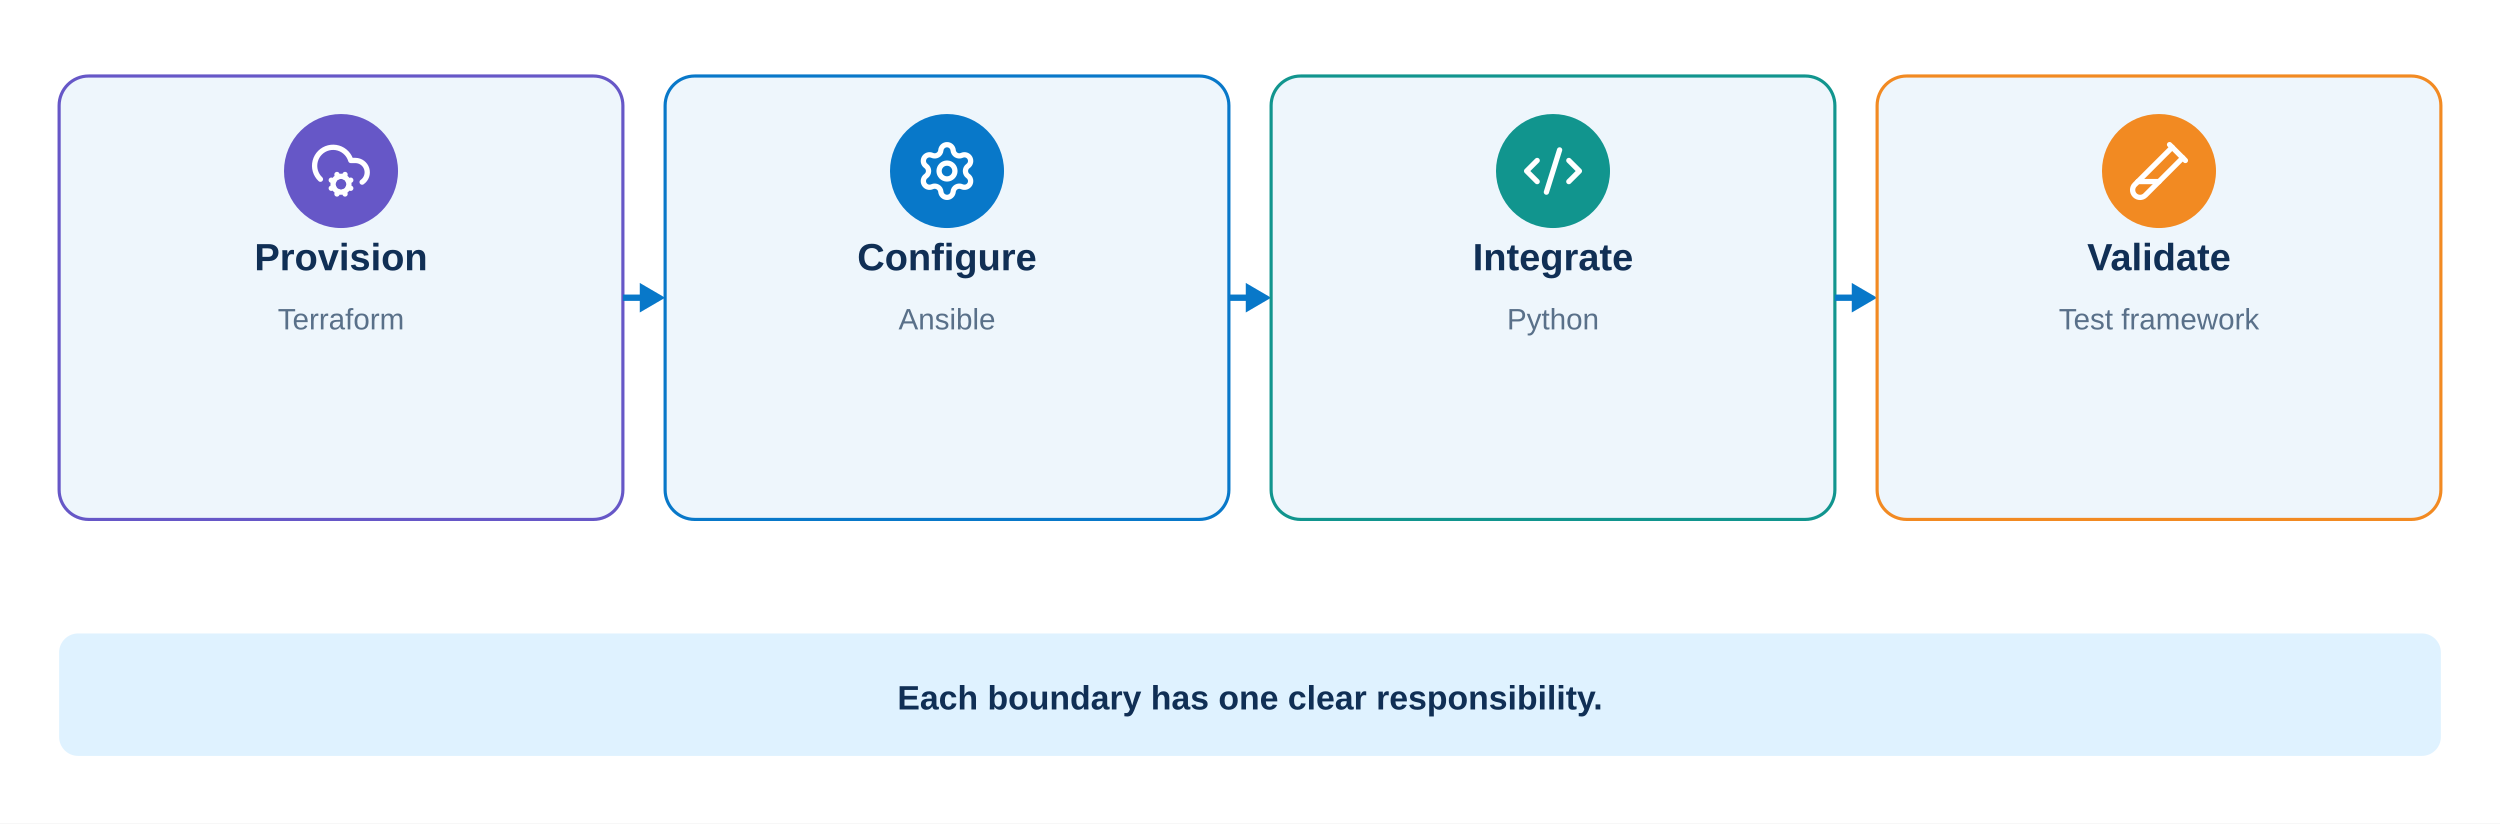
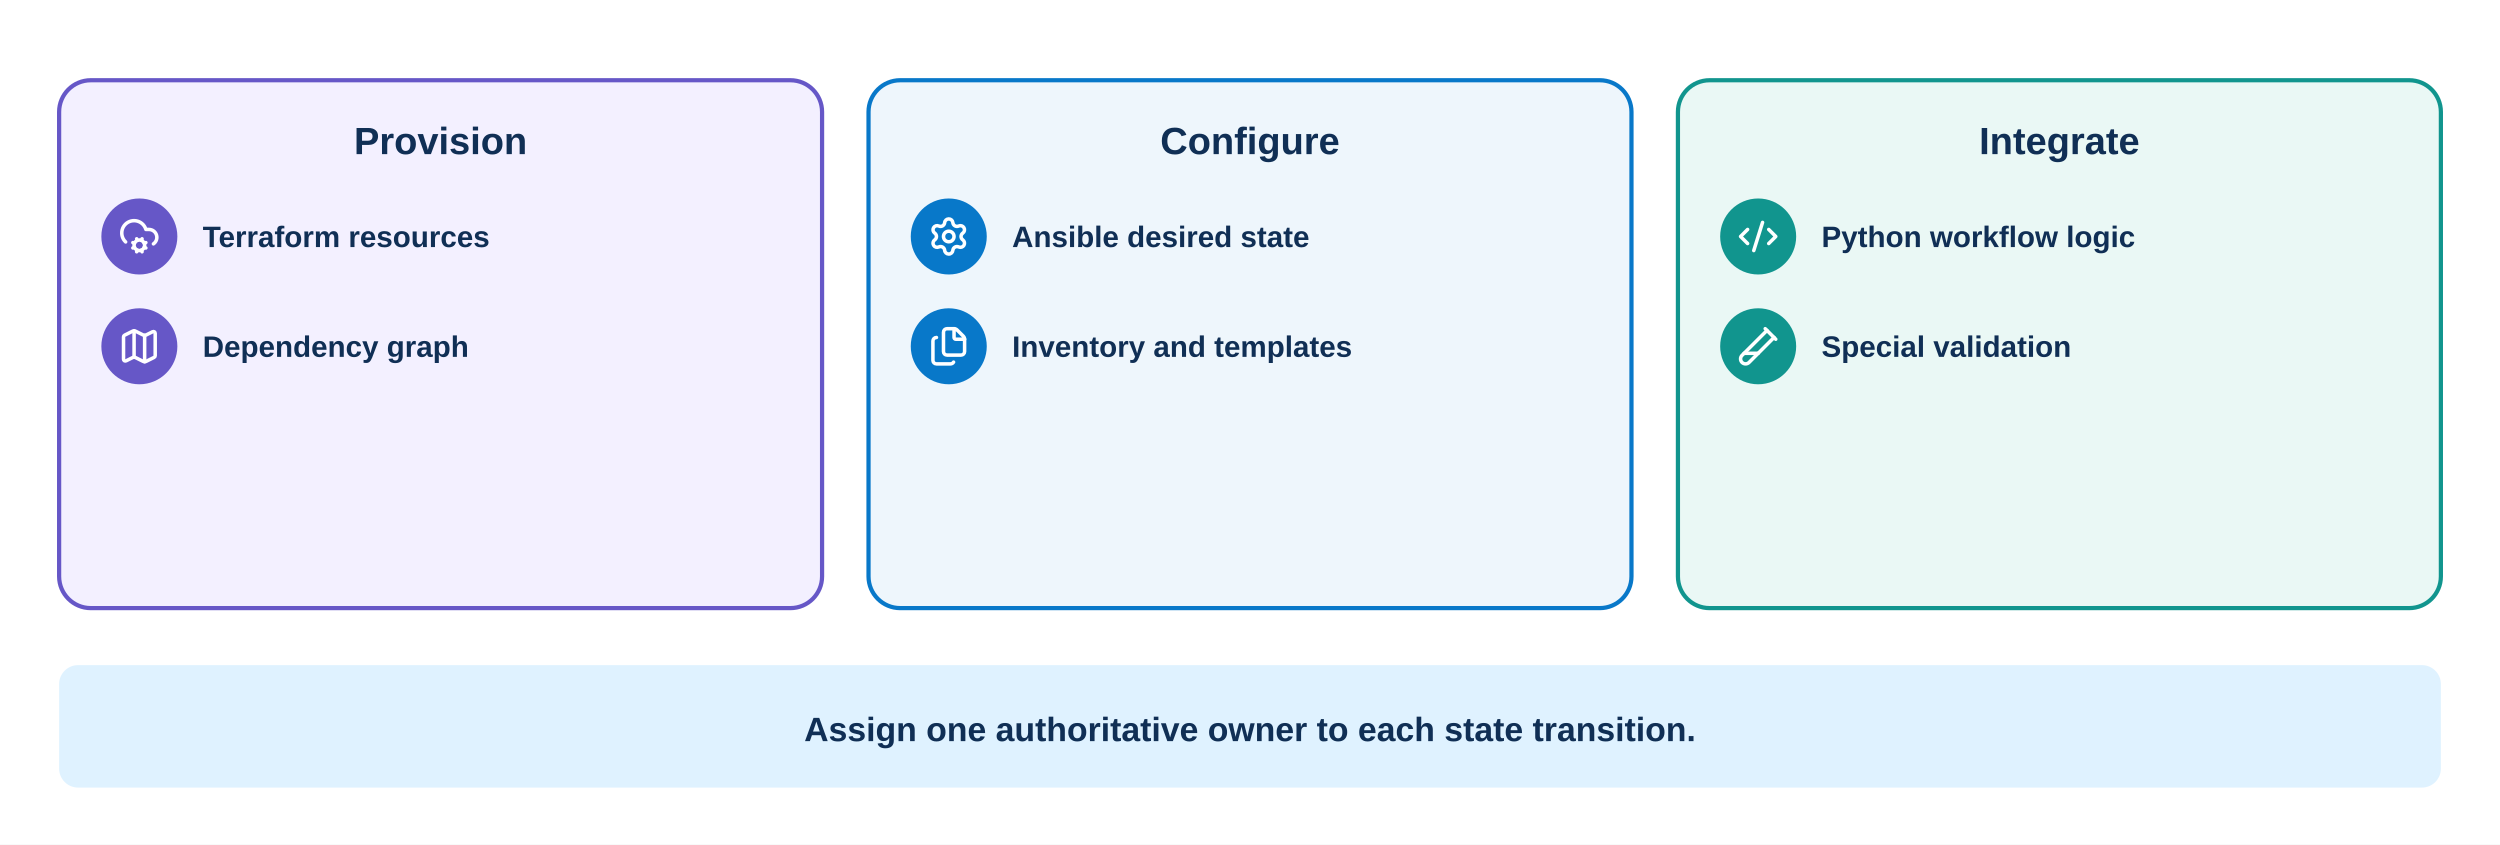
- <svg xmlns="http://www.w3.org/2000/svg" width="1184" height="390" viewBox="0 0 1184 390">
+ <svg xmlns="http://www.w3.org/2000/svg" width="1184" height="400" viewBox="0 0 1184 400">
  <rect width="100%" height="100%" fill="white" />
  <style>.label{font:700 18px Arial,sans-serif;fill:#102f55}.sub{font:400 14px Arial,sans-serif;fill:#597089}.band{font:700 16px Arial,sans-serif;fill:#102f55}.small{font:600 14px Arial,sans-serif;fill:#102f55}</style>
-   <rect x="28" y="36" width="267" height="210" rx="14" fill="#eef6fc" stroke="#6657c7" stroke-width="1.5" />
-   <circle cx="161.5" cy="81" r="27" fill="#6657c7" />
-   <g transform="translate(146.5 66) scale(1.25)" fill="none" stroke="#ffffff" stroke-width="2" stroke-linecap="round" stroke-linejoin="round">
+   <rect x="28" y="38" width="361.333" height="250" rx="15" fill="#f3f0ff" stroke="#6657c7" stroke-width="2" />
+   <text x="208.667" y="73" text-anchor="middle" class="label">Provision</text>
+   <circle cx="66" cy="112" r="18" fill="#6657c7" />
+   <g transform="translate(56 102) scale(0.8333333)" fill="none" stroke="#ffffff" stroke-width="2" stroke-linecap="round" stroke-linejoin="round">
    <path d="m10.852 19.772-.383.924" />
    <path d="m13.148 14.228.383-.923" />
    <path d="M13.148 19.772a3 3 0 1 0-2.296-5.544l-.383-.923" />
    <path d="m13.53 20.696-.382-.924a3 3 0 1 1-2.296-5.544" />
    <path d="m14.772 15.852.923-.383" />
    <path d="m14.772 18.148.923.383" />
    <path d="M4.2 15.1a7 7 0 1 1 9.93-9.858A7 7 0 0 1 15.71 8h1.79a4.5 4.5 0 0 1 2.5 8.2" />
    <path d="m9.228 15.852-.923-.383" />
    <path d="m9.228 18.148-.923.383" />
  </g>
-   <text x="161.5" y="128" text-anchor="middle" class="label">Provision</text>
-   <text x="161.5" y="156" text-anchor="middle" class="sub">Terraform</text>
-   <line x1="295" y1="141" x2="304" y2="141" stroke="#0878c9" stroke-width="3" />
-   <path d="M303 134 L315 141 L303 148Z" fill="#0878c9" />
-   <rect x="315" y="36" width="267" height="210" rx="14" fill="#eef6fc" stroke="#0878c9" stroke-width="1.5" />
-   <circle cx="448.5" cy="81" r="27" fill="#0878c9" />
-   <g transform="translate(433.5 66) scale(1.25)" fill="none" stroke="#ffffff" stroke-width="2" stroke-linecap="round" stroke-linejoin="round">
+   <text x="96" y="117" text-anchor="start" class="small">Terraform resources</text>
+   <circle cx="66" cy="164" r="18" fill="#6657c7" />
+   <g transform="translate(56 154) scale(0.8333333)" fill="none" stroke="#ffffff" stroke-width="2" stroke-linecap="round" stroke-linejoin="round">
+     <path d="M14.106 5.553a2 2 0 0 0 1.788 0l3.659-1.83A1 1 0 0 1 21 4.619v12.764a1 1 0 0 1-.553.894l-4.553 2.277a2 2 0 0 1-1.788 0l-4.212-2.106a2 2 0 0 0-1.788 0l-3.659 1.83A1 1 0 0 1 3 19.381V6.618a1 1 0 0 1 .553-.894l4.553-2.277a2 2 0 0 1 1.788 0z" />
+     <path d="M15 5.764v15" />
+     <path d="M9 3.236v15" />
+   </g>
+   <text x="96" y="169" text-anchor="start" class="small">Dependency graph</text>
+   <rect x="411.333" y="38" width="361.333" height="250" rx="15" fill="#eef6fc" stroke="#0878c9" stroke-width="2" />
+   <text x="592" y="73" text-anchor="middle" class="label">Configure</text>
+   <circle cx="449.333" cy="112" r="18" fill="#0878c9" />
+   <g transform="translate(439.3333 102) scale(0.8333333)" fill="none" stroke="#ffffff" stroke-width="2" stroke-linecap="round" stroke-linejoin="round">
    <path d="M9.671 4.136a2.34 2.34 0 0 1 4.659 0 2.34 2.34 0 0 0 3.319 1.915 2.34 2.34 0 0 1 2.33 4.033 2.34 2.34 0 0 0 0 3.831 2.34 2.34 0 0 1-2.33 4.033 2.34 2.34 0 0 0-3.319 1.915 2.34 2.34 0 0 1-4.659 0 2.34 2.34 0 0 0-3.32-1.915 2.34 2.34 0 0 1-2.33-4.033 2.34 2.34 0 0 0 0-3.831A2.34 2.34 0 0 1 6.35 6.051a2.34 2.34 0 0 0 3.319-1.915" />
    <circle cx="12" cy="12" r="3" />
  </g>
-   <text x="448.5" y="128" text-anchor="middle" class="label">Configure</text>
-   <text x="448.5" y="156" text-anchor="middle" class="sub">Ansible</text>
-   <line x1="582" y1="141" x2="591" y2="141" stroke="#0878c9" stroke-width="3" />
-   <path d="M590 134 L602 141 L590 148Z" fill="#0878c9" />
-   <rect x="602" y="36" width="267" height="210" rx="14" fill="#eef6fc" stroke="#11958e" stroke-width="1.5" />
-   <circle cx="735.5" cy="81" r="27" fill="#11958e" />
-   <g transform="translate(720.5 66) scale(1.25)" fill="none" stroke="#ffffff" stroke-width="2" stroke-linecap="round" stroke-linejoin="round">
+   <text x="479.333" y="117" text-anchor="start" class="small">Ansible desired state</text>
+   <circle cx="449.333" cy="164" r="18" fill="#0878c9" />
+   <g transform="translate(439.3333 154) scale(0.8333333)" fill="none" stroke="#ffffff" stroke-width="2" stroke-linecap="round" stroke-linejoin="round">
+     <path d="M15 2h-4a2 2 0 0 0-2 2v11a2 2 0 0 0 2 2h8a2 2 0 0 0 2-2V8" />
+     <path d="M16.706 2.706A2.4 2.4 0 0 0 15 2v5a1 1 0 0 0 1 1h5a2.4 2.4 0 0 0-.706-1.706z" />
+     <path d="M5 7a2 2 0 0 0-2 2v11a2 2 0 0 0 2 2h8a2 2 0 0 0 1.732-1" />
+   </g>
+   <text x="479.333" y="169" text-anchor="start" class="small">Inventory and templates</text>
+   <rect x="794.667" y="38" width="361.333" height="250" rx="15" fill="#eaf8f5" stroke="#11958e" stroke-width="2" />
+   <text x="975.333" y="73" text-anchor="middle" class="label">Integrate</text>
+   <circle cx="832.667" cy="112" r="18" fill="#11958e" />
+   <g transform="translate(822.6667 102) scale(0.8333333)" fill="none" stroke="#ffffff" stroke-width="2" stroke-linecap="round" stroke-linejoin="round">
    <path d="m18 16 4-4-4-4" />
    <path d="m6 8-4 4 4 4" />
    <path d="m14.5 4-5 16" />
  </g>
-   <text x="735.5" y="128" text-anchor="middle" class="label">Integrate</text>
-   <text x="735.5" y="156" text-anchor="middle" class="sub">Python</text>
-   <line x1="869" y1="141" x2="878" y2="141" stroke="#0878c9" stroke-width="3" />
-   <path d="M877 134 L889 141 L877 148Z" fill="#0878c9" />
-   <rect x="889" y="36" width="267" height="210" rx="14" fill="#eef6fc" stroke="#f28a22" stroke-width="1.5" />
-   <circle cx="1022.5" cy="81" r="27" fill="#f28a22" />
-   <g transform="translate(1007.5 66) scale(1.25)" fill="none" stroke="#ffffff" stroke-width="2" stroke-linecap="round" stroke-linejoin="round">
+   <text x="862.667" y="117" text-anchor="start" class="small">Python workflow logic</text>
+   <circle cx="832.667" cy="164" r="18" fill="#11958e" />
+   <g transform="translate(822.6667 154) scale(0.8333333)" fill="none" stroke="#ffffff" stroke-width="2" stroke-linecap="round" stroke-linejoin="round">
    <path d="M21 7 6.82 21.18a2.83 2.83 0 0 1-3.99-.01a2.83 2.83 0 0 1 0-4L17 3" />
    <path d="m16 2 6 6" />
    <path d="M12 16H4" />
  </g>
-   <text x="1022.5" y="128" text-anchor="middle" class="label">Validate</text>
-   <text x="1022.5" y="156" text-anchor="middle" class="sub">Test framework</text>
-   <rect x="28" y="300" width="1128" height="58" rx="9" fill="#dff2ff" />
-   <text x="592" y="336" text-anchor="middle" class="band">Each boundary has one clear responsibility.</text>
+   <text x="862.667" y="169" text-anchor="start" class="small">Special validation</text>
+   <rect x="28" y="315" width="1128" height="58" rx="9" fill="#dff2ff" />
+   <text x="592" y="351" text-anchor="middle" class="band">Assign one authoritative owner to each state transition.</text>
</svg>
